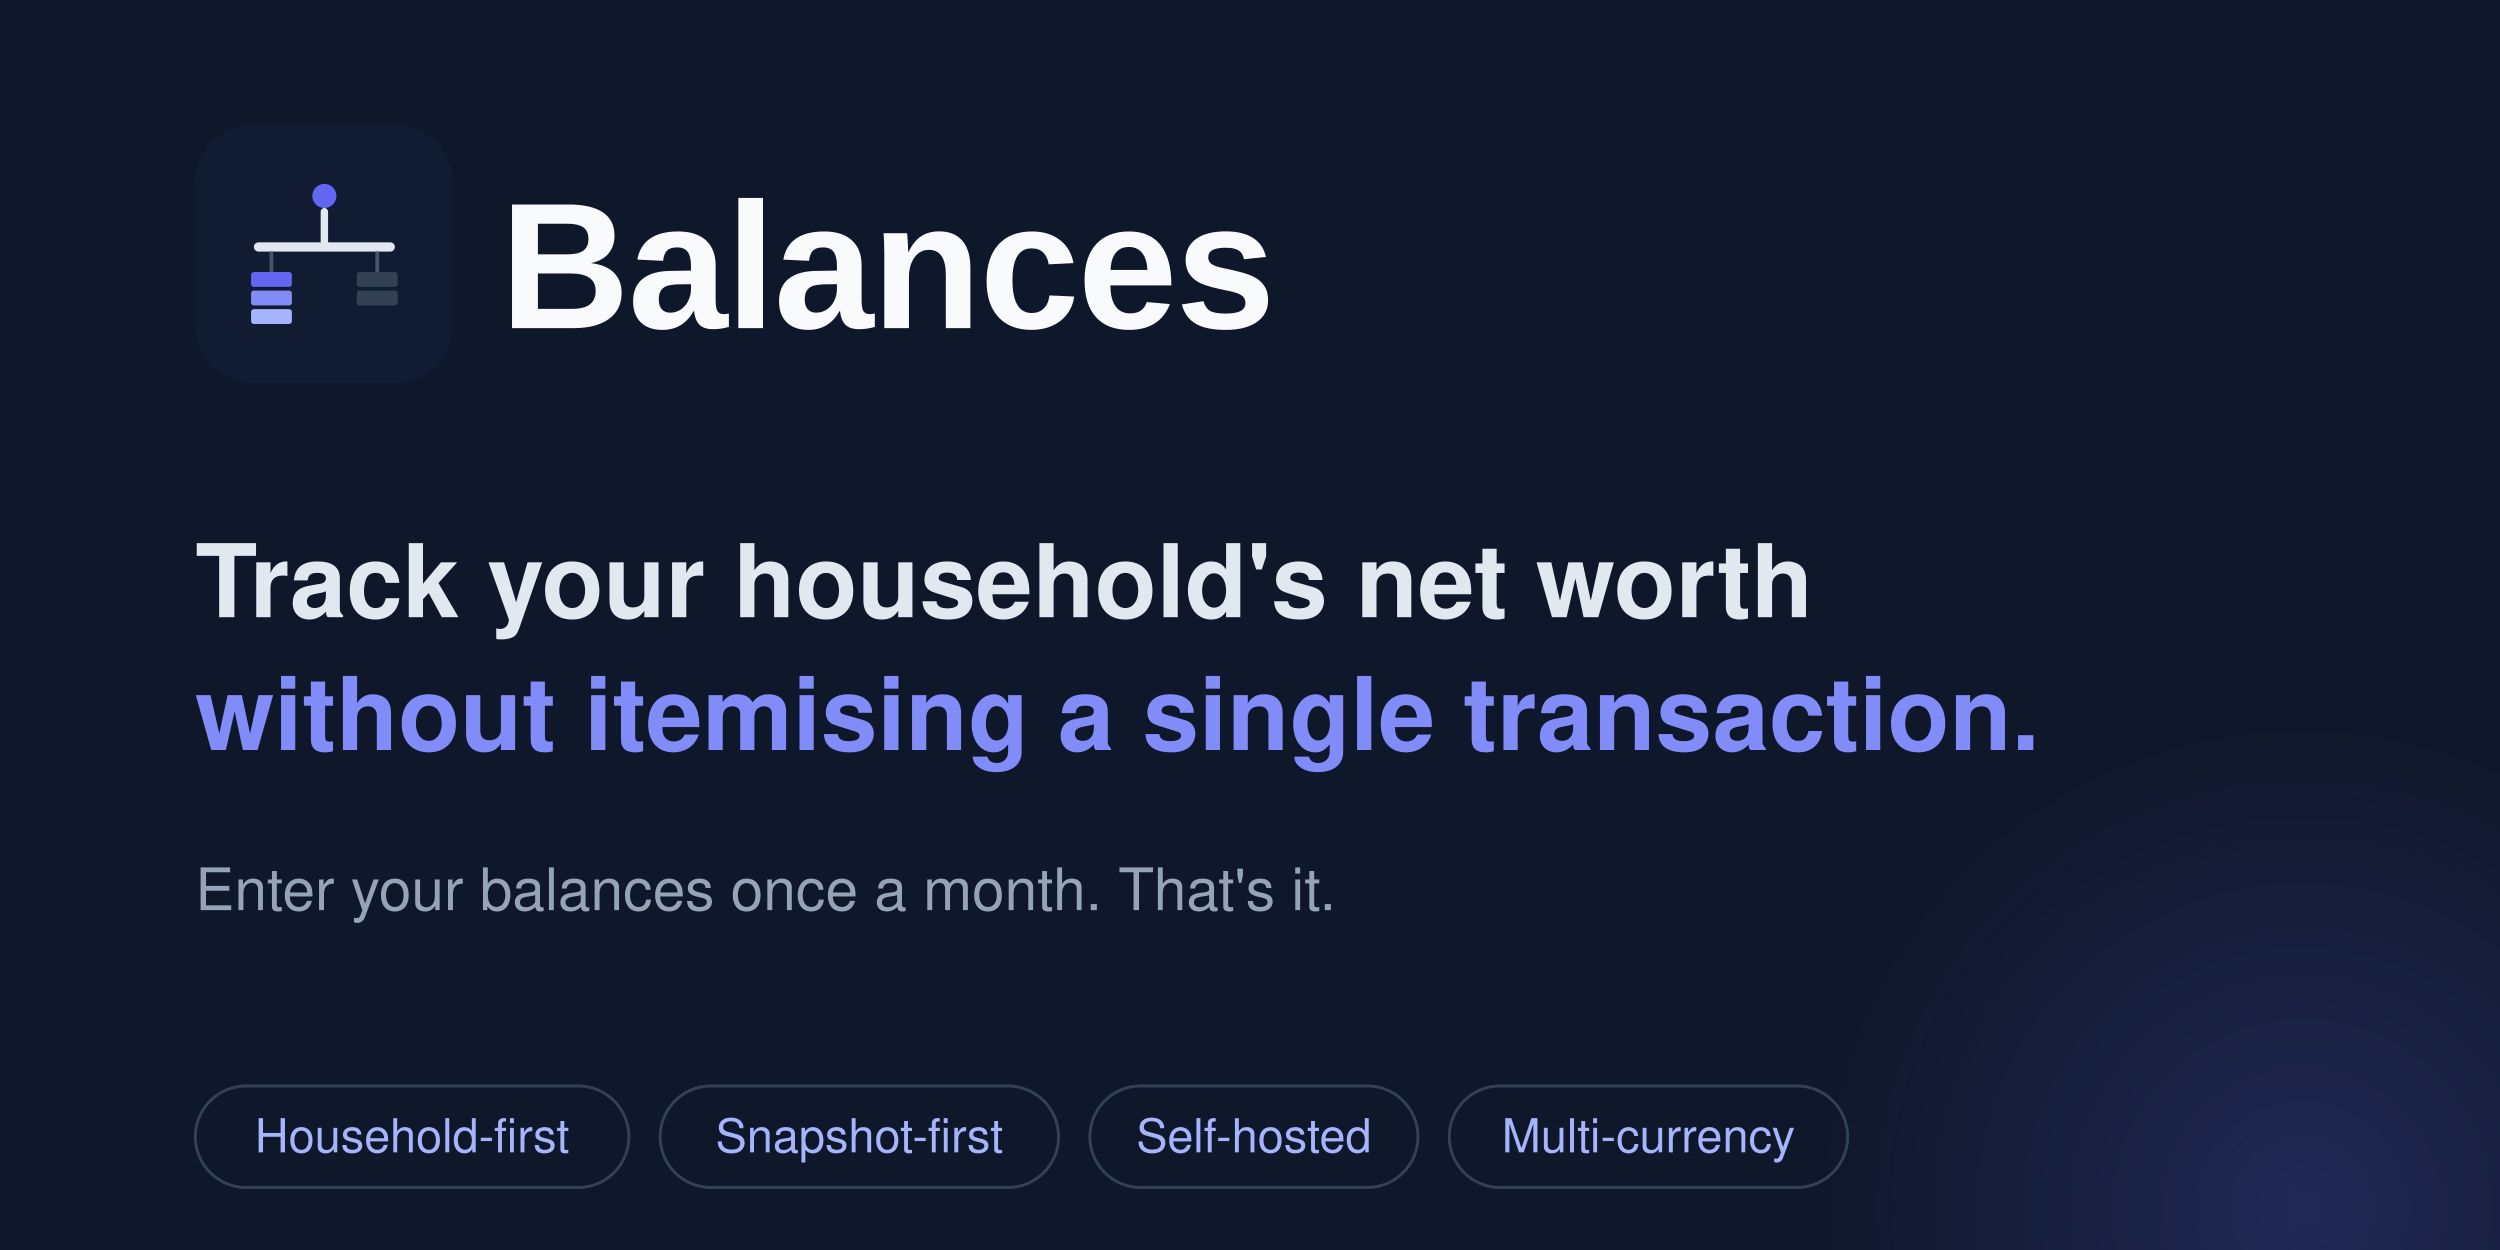
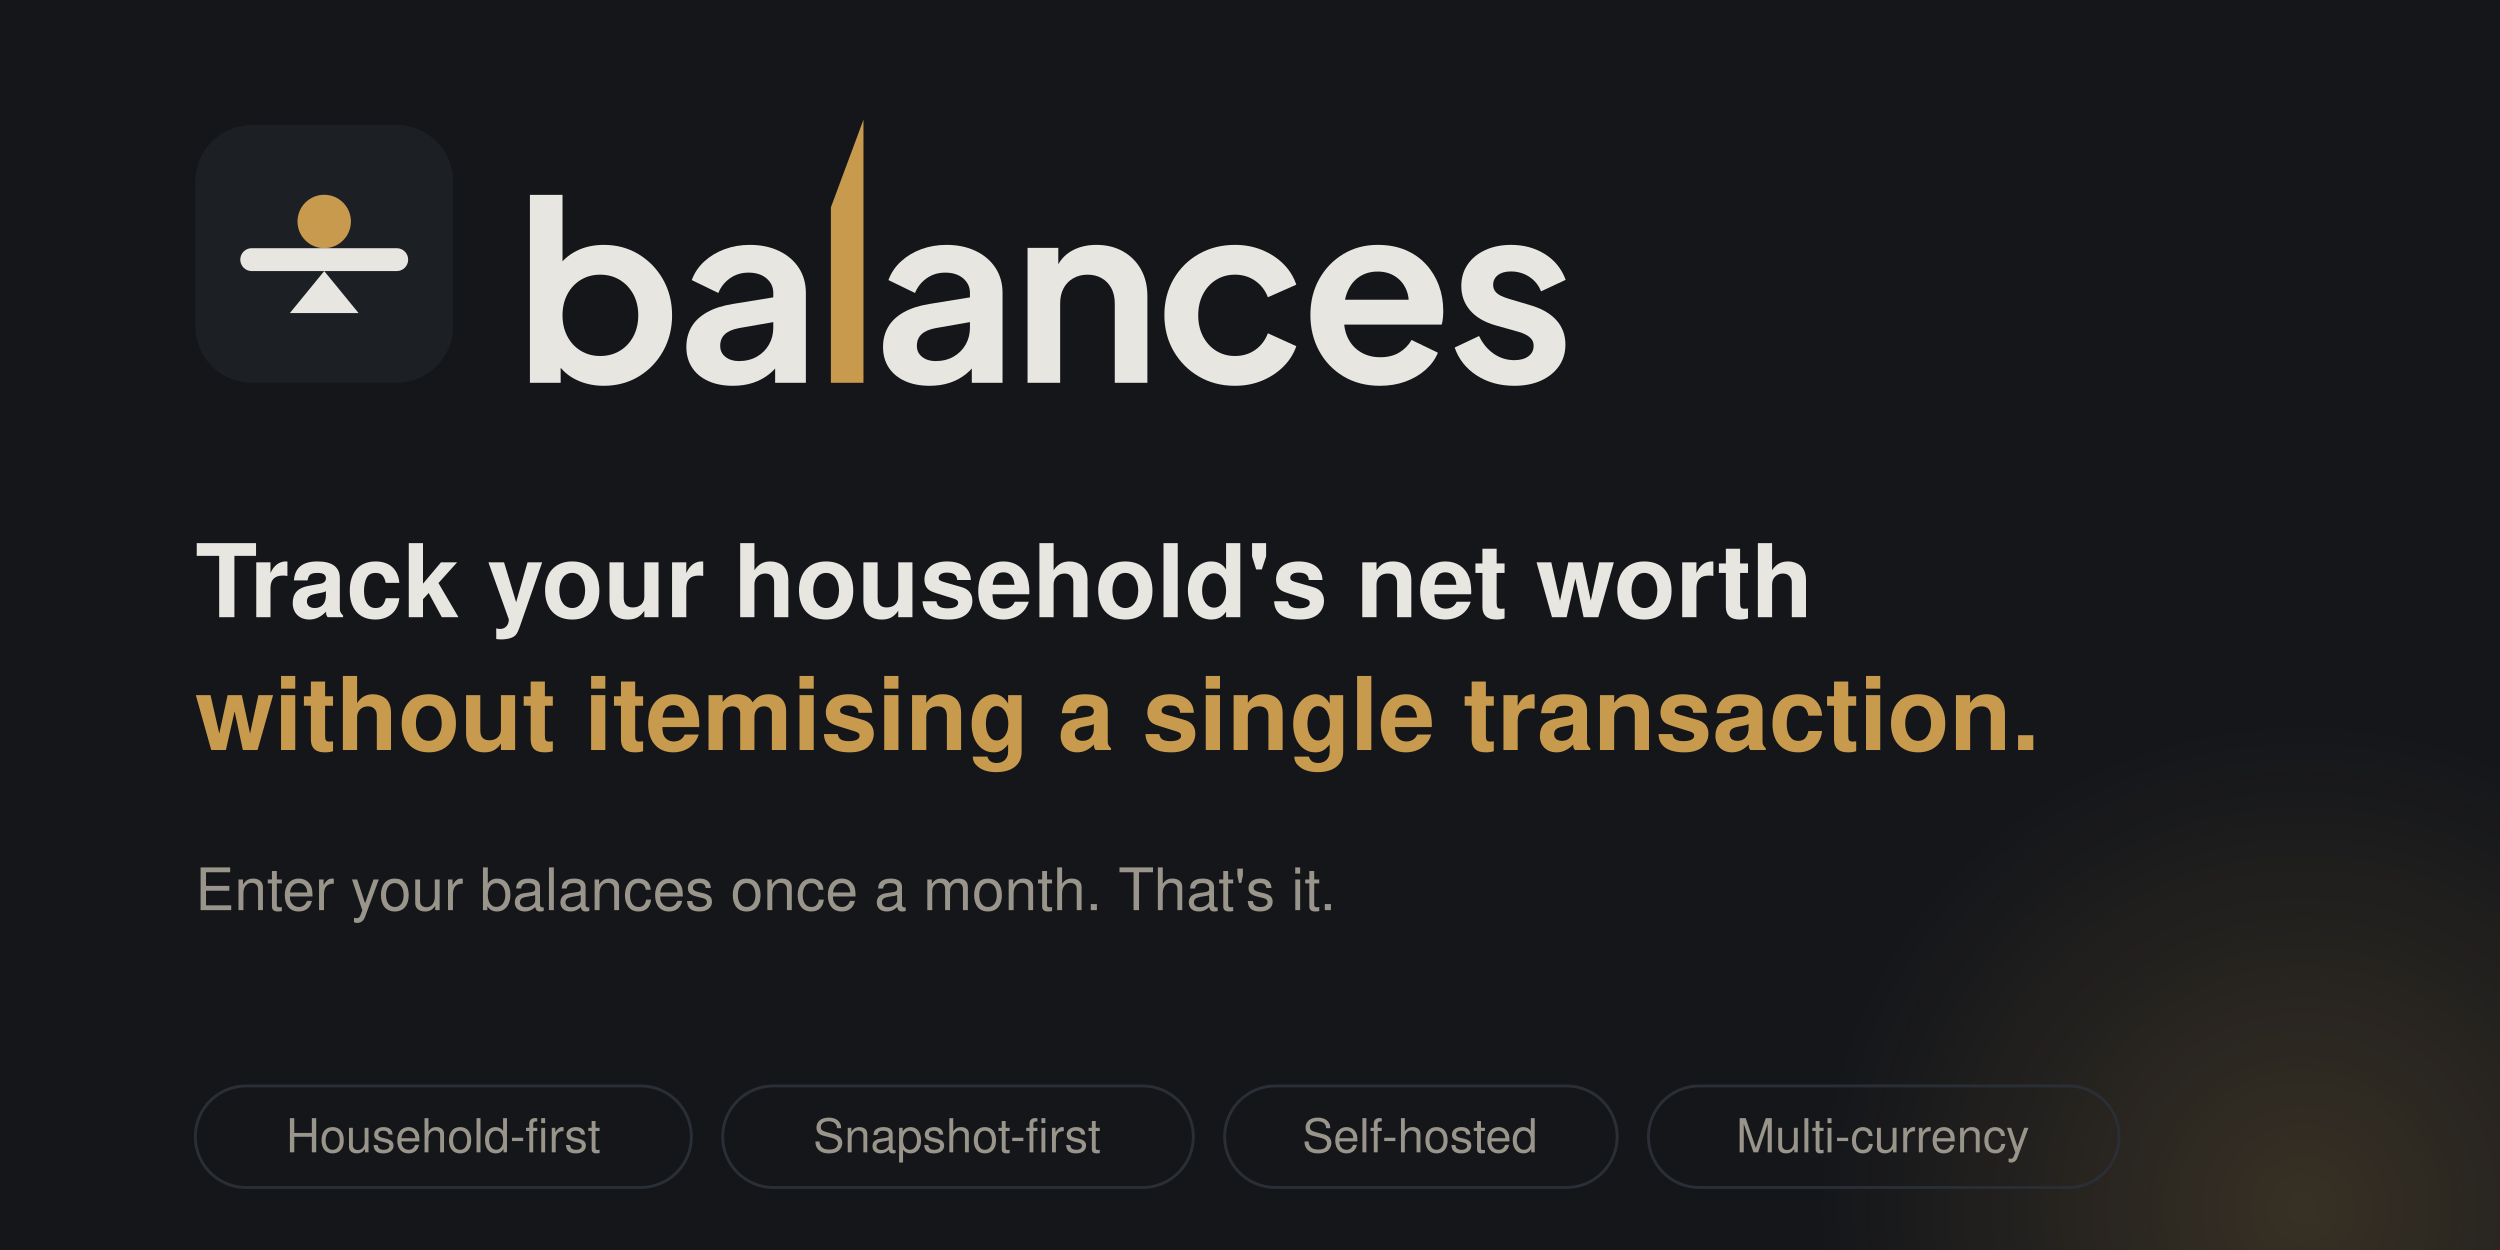
- <svg xmlns="http://www.w3.org/2000/svg" width="1280" height="640" viewBox="0 0 1280 640">
+ <svg xmlns="http://www.w3.org/2000/svg" viewBox="0 0 1280 640" width="1280" height="640">
  <defs>
    <radialGradient id="glow" cx="50%" cy="50%" r="50%">
-       <stop offset="0%" stop-color="#6366F1" stop-opacity="0.22" />
-       <stop offset="70%" stop-color="#6366F1" stop-opacity="0" />
+       <stop offset="0%" stop-color="#C79A4E" stop-opacity="0.20" />
+       <stop offset="70%" stop-color="#C79A4E" stop-opacity="0" />
    </radialGradient>
  </defs>
-   <rect width="1280" height="640" fill="#0F172A" />
+   <rect width="1280" height="640" fill="#14161A" />
  <circle cx="1180" cy="620" r="360" fill="url(#glow)" />
  <g transform="translate(100,64)">
-     <rect width="132" height="132" rx="29" fill="#111c33" />
-     <g transform="translate(25.7,27.3) scale(0.475)">
-       <g transform="translate(-43,-39)">
-         <circle cx="128" cy="58" r="13" fill="#6366F1" />
-         <rect x="124" y="71" width="8" height="42" rx="4" fill="#E2E8F0" />
-         <rect x="52" y="108" width="152" height="10" rx="5" fill="#E2E8F0" />
-         <rect x="69" y="118" width="4" height="22" fill="#475569" />
-         <rect x="183" y="118" width="4" height="22" fill="#475569" />
-         <rect x="49" y="140" width="44" height="16" rx="3" fill="#6366F1" />
-         <rect x="49" y="160" width="44" height="16" rx="3" fill="#818CF8" />
-         <rect x="49" y="180" width="44" height="16" rx="3" fill="#A5B4FC" />
-         <rect x="163" y="140" width="44" height="16" rx="3" fill="#334155" />
-         <rect x="163" y="160" width="44" height="16" rx="3" fill="#334155" />
+     <rect width="132" height="132" rx="29" fill="#1C1F24" />
+     <g transform="translate(17.16,29.86) scale(1.9536)">
+       <g transform="translate(-7,-14)">
+         <circle cx="32" cy="24" r="7" fill="#C79A4E" />
+         <rect x="10" y="31" width="44" height="6" rx="3" fill="#E8E6E1" />
+         <path d="M32 37 L23 48 L41 48 Z" fill="#E8E6E1" />
      </g>
    </g>
  </g>
-   <text x="256" y="168" font-family="'IBM Plex Sans','Helvetica Neue',Arial,sans-serif" font-size="92" font-weight="700" letter-spacing="-1" fill="#F8FAFC">Balances</text>
+   <g transform="translate(256,53.63) scale(1.2714)">
+     <g transform="translate(6,111.98)">
+       <g transform="translate(0.00,0) scale(0.1,-0.1)" fill="#E8E6E1">
+         <path d="M357.75 -12Q298.5 -12 249.0 11.25Q199.5 34.5 170.75 79L184.25 105V0H60.5V757H191.75V435.5L171.5 463.25Q199.75 506.75 248.0 531.125Q296.25 555.5 358.5 555.5Q436 555.5 498.125 517.875Q560.25 480.25 596.625 416.125Q633 352 633 271.75Q633 192.5 597.0 127.875Q561 63.25 498.875 25.625Q436.75 -12 357.75 -12ZM343.25 108Q388.25 108 422.875 129.0Q457.5 150 477.125 187.125Q496.75 224.25 496.75 271.75Q496.75 319.5 477.125 356.125Q457.5 392.75 422.875 414.125Q388.25 435.5 343.25 435.5Q299.75 435.5 265.25 414.5Q230.75 393.5 211.25 356.375Q191.75 319.25 191.75 271.75Q191.75 224.25 211.25 187.125Q230.75 150 265.25 129.0Q299.75 108 343.25 108Z" />
+       </g>
+       <g transform="translate(65.20,0) scale(0.1,-0.1)" fill="#E8E6E1">
+         <path d="M226 -12Q169 -12 126.75 7.125Q84.5 26.25 61.5 61.375Q38.5 96.5 38.5 144.25Q38.5 189.25 58.75 224.5Q79 259.75 121.125 283.75Q163.25 307.75 226.75 317.75L404.5 346.75V247.25L251.5 220.5Q213 213.5 193.875 195.875Q174.75 178.25 174.75 148.75Q174.75 121 196.125 104.25Q217.5 87.5 249.75 87.5Q291.25 87.5 322.5 105.375Q353.75 123.25 371.125 153.875Q388.5 184.5 388.5 221.5V362Q388.5 397.25 361.375 420.5Q334.25 443.75 288.75 443.75Q246.5 443.75 214.375 421.125Q182.25 398.5 167.25 361.75L60.25 413.75Q76 456.75 110.375 488.5Q144.75 520.25 192.0 537.875Q239.25 555.5 294 555.5Q360.5 555.5 411.625 531.0Q462.75 506.5 491.25 463.0Q519.75 419.5 519.75 362V0H396V92.75L424.25 94.5Q402.75 60 373.625 36.25Q344.5 12.5 307.625 0.25Q270.75 -12 226 -12Z" />
+       </g>
+       <g transform="translate(121.20,0) scale(0.1,-0.1)" fill="#C79A4E">
+         <path d="M60.5 0L191.75 0L191.75 1059.80L60.5 706.53Z" />
+       </g>
+       <g transform="translate(144.40,0) scale(0.1,-0.1)" fill="#E8E6E1">
+         <path d="M226 -12Q169 -12 126.75 7.125Q84.5 26.25 61.5 61.375Q38.5 96.5 38.5 144.25Q38.5 189.25 58.75 224.5Q79 259.75 121.125 283.75Q163.25 307.75 226.75 317.75L404.5 346.75V247.25L251.5 220.5Q213 213.5 193.875 195.875Q174.75 178.25 174.75 148.75Q174.75 121 196.125 104.25Q217.5 87.5 249.75 87.5Q291.25 87.5 322.5 105.375Q353.75 123.25 371.125 153.875Q388.5 184.5 388.5 221.5V362Q388.5 397.25 361.375 420.5Q334.25 443.75 288.75 443.75Q246.5 443.75 214.375 421.125Q182.25 398.5 167.25 361.75L60.25 413.75Q76 456.75 110.375 488.5Q144.75 520.25 192.0 537.875Q239.25 555.5 294 555.5Q360.5 555.5 411.625 531.0Q462.75 506.5 491.25 463.0Q519.75 419.5 519.75 362V0H396V92.75L424.25 94.5Q402.75 60 373.625 36.25Q344.5 12.5 307.625 0.25Q270.75 -12 226 -12Z" />
+       </g>
+       <g transform="translate(200.40,0) scale(0.1,-0.1)" fill="#E8E6E1">
+         <path d="M60.5 0V543.5H184.25V436.5L174 455.5Q193.25 505.25 236.5 530.375Q279.75 555.5 337.5 555.5Q398.25 555.5 444.5 529.5Q490.75 503.5 516.875 457.25Q543 411 543 350.023V0H411.75V319Q411.75 355.25 398.0 381.0Q384.25 406.75 359.43 421.125Q334.61 435.5 302.305 435.5Q270 435.5 244.75 421.125Q219.5 406.75 205.625 380.875Q191.75 355 191.75 319V0Z" />
+       </g>
+       <g transform="translate(257.70,0) scale(0.1,-0.1)" fill="#E8E6E1">
+         <path d="M322.75 -12Q241.5 -12 177.375 25.375Q113.25 62.75 75.875 127.375Q38.5 192 38.5 272.75Q38.5 353.5 75.5 417.625Q112.5 481.75 177.0 518.625Q241.5 555.5 322.75 555.5Q381 555.5 431.0 535.25Q481 515 517.25 479.25Q553.5 443.5 569.75 395.25L455.25 344.5Q439.75 386 404.375 410.75Q369 435.5 322.75 435.5Q280.25 435.5 246.75 414.625Q213.25 393.75 194.0 356.625Q174.75 319.5 174.75 271.75Q174.75 224.25 194.0 187.125Q213.25 150 246.75 129.0Q280.25 108 322.75 108Q369.75 108 404.625 132.75Q439.5 157.5 455.25 199.5L569.75 147.5Q554.25 101.75 518.0 65.5Q481.75 29.25 431.75 8.625Q381.75 -12 322.75 -12Z" />
+       </g>
+       <g transform="translate(316.50,0) scale(0.1,-0.1)" fill="#E8E6E1">
+         <path d="M318.75 -12Q234.75 -12 171.625 26.0Q108.5 64 73.5 128.75Q38.5 193.5 38.5 273Q38.5 354.75 74.375 418.375Q110.25 482 171.375 518.75Q232.5 555.5 309.25 555.5Q372.5 555.5 421.375 534.75Q470.25 514 504.125 477.125Q538 440.25 555.75 392.5Q573.5 344.75 573.5 290Q573.5 275.5 572.125 260.75Q570.75 246 567.25 234.5H147.25V334.5H492.75L430.5 288Q440.25 334 426.625 370.0Q413 406 382.375 427.0Q351.75 448 309.25 448Q267.5 448 235.875 427.25Q204.25 406.5 187.75 367.125Q171.25 327.75 174.75 272Q170.5 221.5 188.125 183.375Q205.75 145.25 240.125 124.125Q274.5 103 320.25 103Q365 103 396.375 122.0Q427.75 141 446 172.5L552 121.25Q536 82.25 501.875 52.125Q467.75 22 421.125 5.0Q374.5 -12 318.75 -12Z" />
+       </g>
+       <g transform="translate(375.70,0) scale(0.1,-0.1)" fill="#E8E6E1">
+         <path d="M267.5 -12Q180.75 -12 116.375 29.625Q52 71.25 27.5 142L125.75 188.5Q147.25 143.25 184.625 117.25Q222 91.25 267.5 91.25Q303.5 91.25 324.5 106.875Q345.5 122.5 345.5 149.25Q345.5 165.25 337.0 175.75Q328.5 186.25 314.25 193.75Q300 201.25 282.5 206L193.5 231Q124.75 250.5 89.5 291.875Q54.25 333.25 54.25 389.25Q54.25 439.25 79.75 476.5Q105.25 513.75 150.75 534.625Q196.25 555.5 254.5 555.5Q331.5 555.5 390.75 518.5Q450 481.5 474.5 414.75L375.25 368.25Q361.25 405 328.25 426.75Q295.25 448.5 253.75 448.5Q220.75 448.5 201.625 433.75Q182.5 419 182.5 394.5Q182.5 379.5 190.5 368.75Q198.5 358 213.25 350.75Q228 343.5 246.5 338L334 312Q401.25 292.25 437.375 251.875Q473.5 211.5 473.5 153.75Q473.5 104.5 447.5 67.25Q421.5 30 375.5 9.0Q329.5 -12 267.5 -12Z" />
+       </g>
+     </g>
+   </g>
  <g font-family="Helvetica,Arial,sans-serif" font-weight="700" font-size="52">
-     <text x="100" y="316" fill="#E2E8F0">Track your household's net worth</text>
-     <text x="100" y="384" fill="#818CF8">without itemising a single transaction.</text>
+     <text x="100" y="316" fill="#E8E6E1">Track your household's net worth</text>
+     <text x="100" y="384" fill="#C79A4E">without itemising a single transaction.</text>
  </g>
-   <g font-family="Helvetica,Arial,sans-serif" font-weight="400" font-size="30" fill="#94A3B8">
-     <text x="100" y="466">Enter your balances once a month. That's it.</text>
-   </g>
-   <g font-family="Helvetica,Arial,sans-serif" font-weight="500" font-size="24" fill="#A5B4FC">
-     <rect x="100" y="556" width="222" height="52" rx="26" fill="none" stroke="#334155" stroke-width="1.5" />
-     <text x="211" y="590" text-anchor="middle">Household-first</text>
-     <rect x="338" y="556" width="204" height="52" rx="26" fill="none" stroke="#334155" stroke-width="1.5" />
-     <text x="440" y="590" text-anchor="middle">Snapshot-first</text>
-     <rect x="558" y="556" width="168" height="52" rx="26" fill="none" stroke="#334155" stroke-width="1.5" />
-     <text x="642" y="590" text-anchor="middle">Self-hosted</text>
-     <rect x="742" y="556" width="204" height="52" rx="26" fill="none" stroke="#334155" stroke-width="1.5" />
-     <text x="844" y="590" text-anchor="middle">Multi-currency</text>
+   <text x="100" y="466" font-family="Helvetica,Arial,sans-serif" font-size="30" fill="#9A958B">Enter your balances once a month. That's it.</text>
+   <g font-family="Helvetica,Arial,sans-serif" font-weight="500" font-size="24" fill="#9A958B">
+     <rect x="100" y="556" width="254" height="52" rx="26" fill="none" stroke="#2A2E35" stroke-width="1.5" />
+     <text x="227" y="590" text-anchor="middle">Household-first</text>
+     <rect x="370" y="556" width="241" height="52" rx="26" fill="none" stroke="#2A2E35" stroke-width="1.5" />
+     <text x="490" y="590" text-anchor="middle">Snapshot-first</text>
+     <rect x="627" y="556" width="201" height="52" rx="26" fill="none" stroke="#2A2E35" stroke-width="1.5" />
+     <text x="727" y="590" text-anchor="middle">Self-hosted</text>
+     <rect x="844" y="556" width="241" height="52" rx="26" fill="none" stroke="#2A2E35" stroke-width="1.5" />
+     <text x="964" y="590" text-anchor="middle">Multi-currency</text>
  </g>
</svg>
